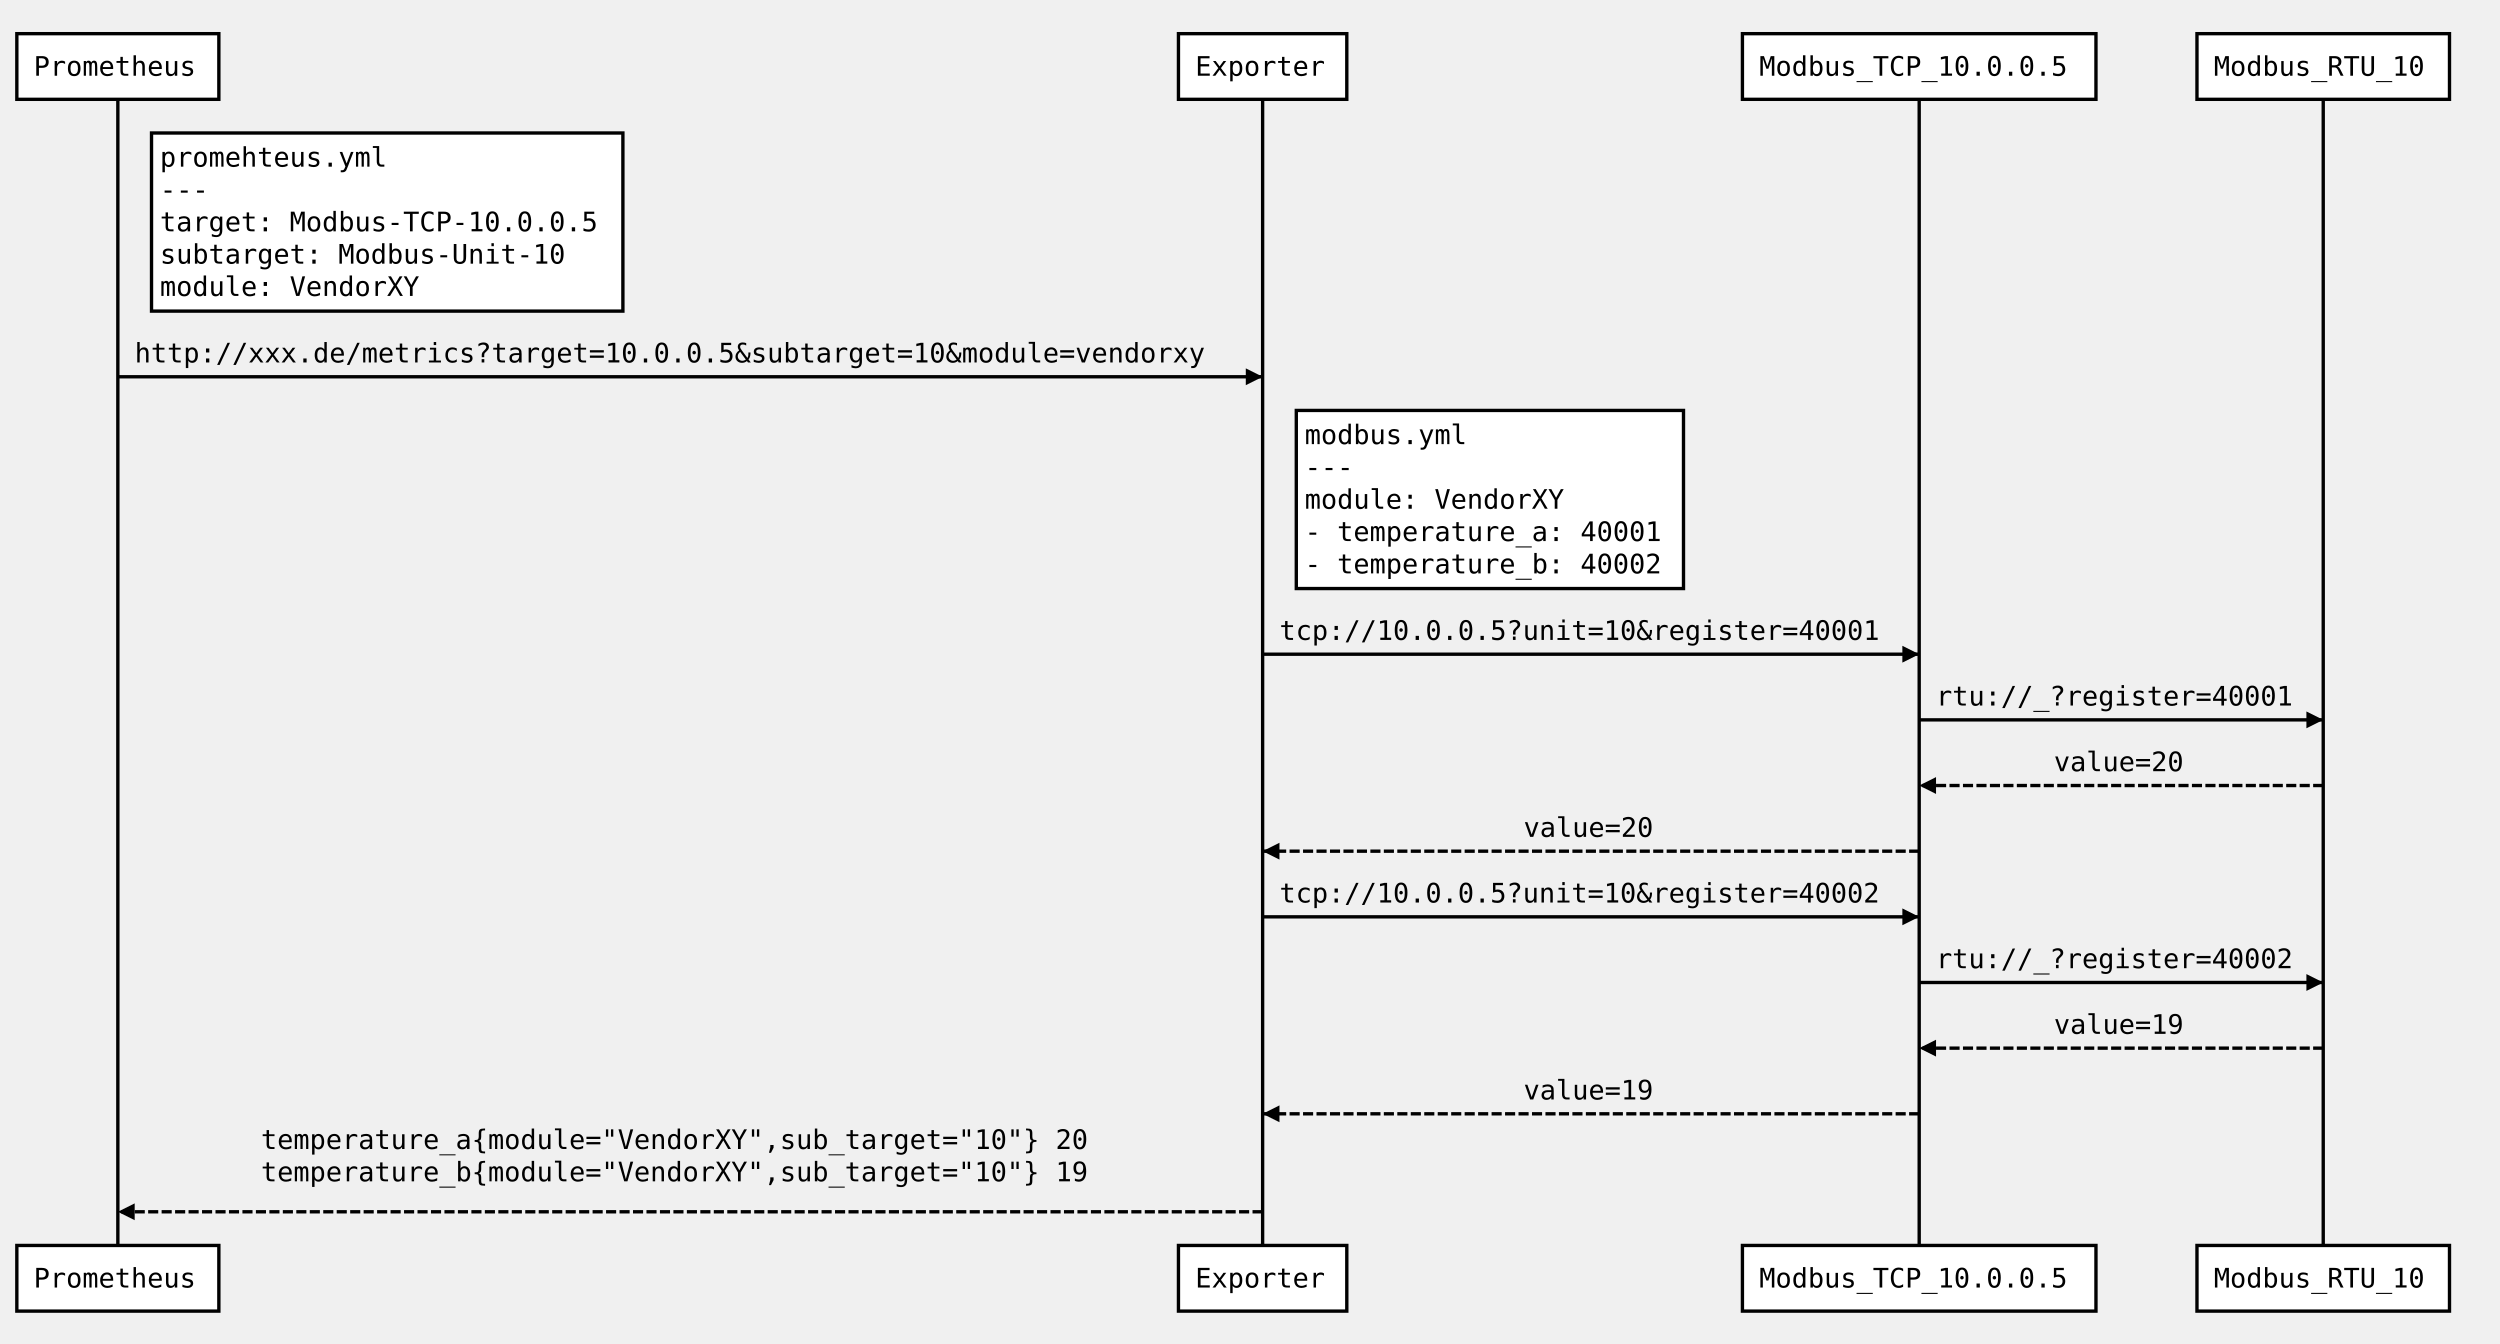
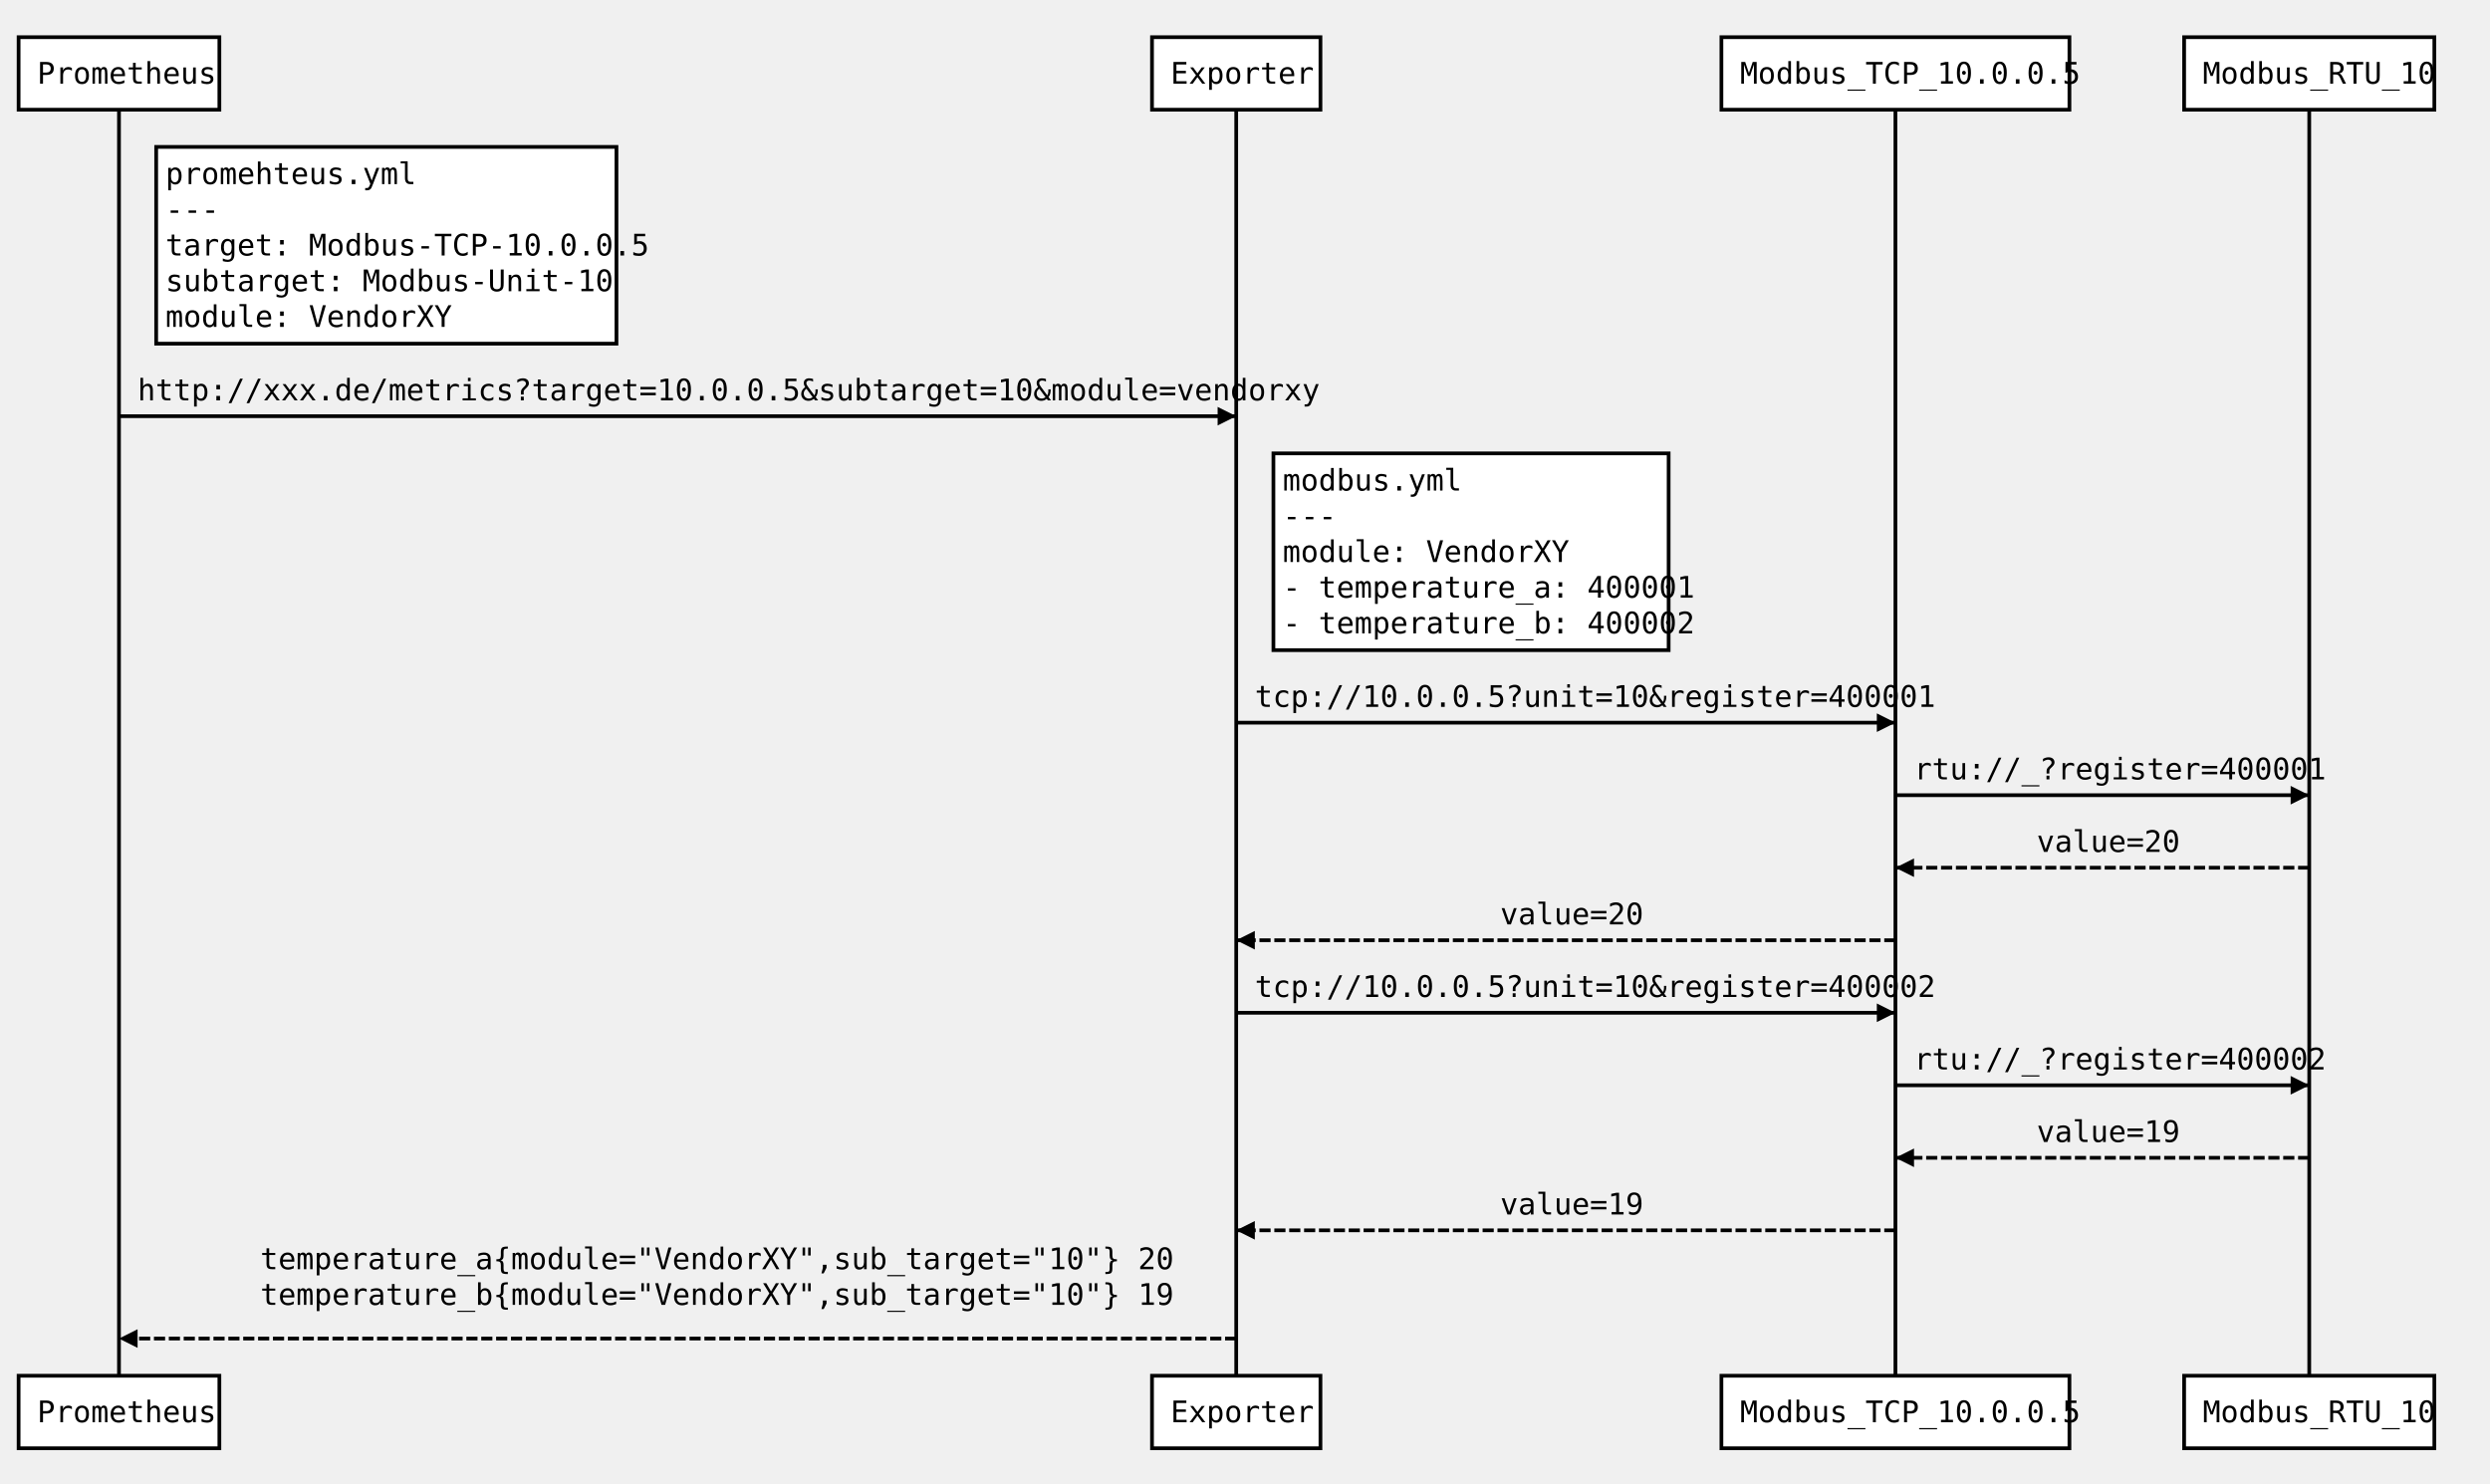
- <svg xmlns="http://www.w3.org/2000/svg" width="1485" height="798">
+ <svg xmlns="http://www.w3.org/2000/svg" width="1339" height="798" style="background-color:gray">
  <source>Note right of Prometheus: promehteus.yml \n --- \n target: Modbus-TCP-10.0.0.5 \n subtarget: Modbus-Unit-10 \n module: VendorXY
Prometheus-&gt;Exporter: http://xxx.de/metrics?target=10.0.0.5&amp;subtarget=10&amp;module=vendorxy
- Note right of Exporter: modbus.yml \n --- \n module: VendorXY \n - temperature_a: 40001 \n - temperature_b: 40002
+ Note right of Exporter: modbus.yml \n --- \n module: VendorXY \n - temperature_a: 400001 \n - temperature_b: 400002

- Exporter-&gt;Modbus_TCP_10.0.0.5: tcp://10.0.0.5?unit=10&amp;register=40001
- Modbus_TCP_10.0.0.5-&gt;Modbus_RTU_10: rtu://_?register=40001
+ Exporter-&gt;Modbus_TCP_10.0.0.5: tcp://10.0.0.5?unit=10&amp;register=400001
+ Modbus_TCP_10.0.0.5-&gt;Modbus_RTU_10: rtu://_?register=400001
Modbus_RTU_10--&gt;Modbus_TCP_10.0.0.5: value=20
Modbus_TCP_10.0.0.5--&gt;Exporter: value=20

- Exporter-&gt;Modbus_TCP_10.0.0.5: tcp://10.0.0.5?unit=10&amp;register=40002
- Modbus_TCP_10.0.0.5-&gt;Modbus_RTU_10: rtu://_?register=40002
+ Exporter-&gt;Modbus_TCP_10.0.0.5: tcp://10.0.0.5?unit=10&amp;register=400002
+ Modbus_TCP_10.0.0.5-&gt;Modbus_RTU_10: rtu://_?register=400002
Modbus_RTU_10--&gt;Modbus_TCP_10.0.0.5: value=19
Modbus_TCP_10.0.0.5--&gt;Exporter: value=19

Exporter--&gt;Prometheus:temperature_a{module="VendorXY",sub_target="10"} 20 \ntemperature_b{module="VendorXY",sub_target="10"} 19
</source>
  <defs>
    <marker viewBox="0 0 5 5" markerWidth="5" markerHeight="5" orient="auto" refX="5" refY="2.5" id="markerArrowBlock">
      <path d="M 0 0 L 5 2.5 L 0 5 z" />
    </marker>
    <marker viewBox="0 0 9.6 16" markerWidth="4" markerHeight="16" orient="auto" refX="9.6" refY="8" id="markerArrowOpen">
      <path d="M 9.6,8 1.92,16 0,13.7 5.76,8 0,2.286 1.92,0 9.6,8 z" />
    </marker>
  </defs>
  <g class="title" />
  <g class="actor">
-     <rect x="10" y="20" width="120" height="39" style="stroke-width: 2;" stroke="#000000" fill="#ffffff" />
-     <text x="20" y="45" style="font-size: 16px; font-family: Andale Mono, monospace;">
+     <rect x="10" y="20" width="107.969" height="39" stroke="#000000" fill="#ffffff" style="stroke-width: 2;" />
+     <text x="20" y="45" style="font-size: 16px; font-family: &quot;Andale Mono&quot;, monospace;">
      <tspan x="20">Prometheus</tspan>
    </text>
  </g>
  <g class="actor">
-     <rect x="10" y="739.8" width="120" height="39" style="stroke-width: 2;" stroke="#000000" fill="#ffffff" />
-     <text x="20" y="764.8" style="font-size: 16px; font-family: Andale Mono, monospace;">
+     <rect x="10" y="739.828" width="107.969" height="39" stroke="#000000" fill="#ffffff" style="stroke-width: 2;" />
+     <text x="20" y="764.828" style="font-size: 16px; font-family: &quot;Andale Mono&quot;, monospace;">
      <tspan x="20">Prometheus</tspan>
    </text>
  </g>
-   <line x1="70" x2="70" y1="59" y2="739.8" style="stroke-width: 2;" stroke="#000000" fill="none" />
+   <line x1="63.984" x2="63.984" y1="59" y2="739.828" stroke="#000000" fill="none" style="stroke-width: 2;" />
  <g class="actor">
-     <rect x="700" y="20" width="100" height="39" style="stroke-width: 2;" stroke="#000000" fill="#ffffff" />
-     <text x="710" y="45" style="font-size: 16px; font-family: Andale Mono, monospace;">
-       <tspan x="710">Exporter</tspan>
+     <rect x="619.492" y="20" width="90.578" height="39" stroke="#000000" fill="#ffffff" style="stroke-width: 2;" />
+     <text x="629.492" y="45" style="font-size: 16px; font-family: &quot;Andale Mono&quot;, monospace;">
+       <tspan x="629.492">Exporter</tspan>
    </text>
  </g>
  <g class="actor">
-     <rect x="700" y="739.8" width="100" height="39" style="stroke-width: 2;" stroke="#000000" fill="#ffffff" />
-     <text x="710" y="764.8" style="font-size: 16px; font-family: Andale Mono, monospace;">
-       <tspan x="710">Exporter</tspan>
+     <rect x="619.492" y="739.828" width="90.578" height="39" stroke="#000000" fill="#ffffff" style="stroke-width: 2;" />
+     <text x="629.492" y="764.828" style="font-size: 16px; font-family: &quot;Andale Mono&quot;, monospace;">
+       <tspan x="629.492">Exporter</tspan>
    </text>
  </g>
-   <line x1="750" x2="750" y1="59" y2="739.8" style="stroke-width: 2;" stroke="#000000" fill="none" />
+   <line x1="664.781" x2="664.781" y1="59" y2="739.828" stroke="#000000" fill="none" style="stroke-width: 2;" />
  <g class="actor">
-     <rect x="1035" y="20" width="210" height="39" style="stroke-width: 2;" stroke="#000000" fill="#ffffff" />
-     <text x="1045" y="45" style="font-size: 16px; font-family: Andale Mono, monospace;">
-       <tspan x="1045">Modbus_TCP_10.0.0.5</tspan>
+     <rect x="925.695" y="20" width="187.141" height="39" stroke="#000000" fill="#ffffff" style="stroke-width: 2;" />
+     <text x="935.695" y="45" style="font-size: 16px; font-family: &quot;Andale Mono&quot;, monospace;">
+       <tspan x="935.695">Modbus_TCP_10.0.0.5</tspan>
    </text>
  </g>
  <g class="actor">
-     <rect x="1035" y="739.8" width="210" height="39" style="stroke-width: 2;" stroke="#000000" fill="#ffffff" />
-     <text x="1045" y="764.8" style="font-size: 16px; font-family: Andale Mono, monospace;">
-       <tspan x="1045">Modbus_TCP_10.0.0.5</tspan>
+     <rect x="925.695" y="739.828" width="187.141" height="39" stroke="#000000" fill="#ffffff" style="stroke-width: 2;" />
+     <text x="935.695" y="764.828" style="font-size: 16px; font-family: &quot;Andale Mono&quot;, monospace;">
+       <tspan x="935.695">Modbus_TCP_10.0.0.5</tspan>
    </text>
  </g>
-   <line x1="1140" x2="1140" y1="59" y2="739.8" style="stroke-width: 2;" stroke="#000000" fill="none" />
+   <line x1="1019.266" x2="1019.266" y1="59" y2="739.828" stroke="#000000" fill="none" style="stroke-width: 2;" />
  <g class="actor">
-     <rect x="1305" y="20" width="150" height="39" style="stroke-width: 2;" stroke="#000000" fill="#ffffff" />
-     <text x="1315" y="45" style="font-size: 16px; font-family: Andale Mono, monospace;">
-       <tspan x="1315">Modbus_RTU_10</tspan>
+     <rect x="1174.516" y="20" width="134.562" height="39" stroke="#000000" fill="#ffffff" style="stroke-width: 2;" />
+     <text x="1184.516" y="45" style="font-size: 16px; font-family: &quot;Andale Mono&quot;, monospace;">
+       <tspan x="1184.516">Modbus_RTU_10</tspan>
    </text>
  </g>
  <g class="actor">
-     <rect x="1305" y="739.8" width="150" height="39" style="stroke-width: 2;" stroke="#000000" fill="#ffffff" />
-     <text x="1315" y="764.8" style="font-size: 16px; font-family: Andale Mono, monospace;">
-       <tspan x="1315">Modbus_RTU_10</tspan>
+     <rect x="1174.516" y="739.828" width="134.562" height="39" stroke="#000000" fill="#ffffff" style="stroke-width: 2;" />
+     <text x="1184.516" y="764.828" style="font-size: 16px; font-family: &quot;Andale Mono&quot;, monospace;">
+       <tspan x="1184.516">Modbus_RTU_10</tspan>
    </text>
  </g>
-   <line x1="1380" x2="1380" y1="59" y2="739.8" style="stroke-width: 2;" stroke="#000000" fill="none" />
+   <line x1="1241.797" x2="1241.797" y1="59" y2="739.828" stroke="#000000" fill="none" style="stroke-width: 2;" />
  <g class="note">
-     <rect x="90" y="79" width="280" height="105.8" style="stroke-width: 2;" stroke="#000000" fill="#ffffff" />
-     <text x="95" y="99" style="font-size: 16px; font-family: Andale Mono, monospace;">
-       <tspan x="95">promehteus.yml</tspan>
-       <tspan dy="1.2em" x="95">---</tspan>
-       <tspan dy="1.2em" x="95">target: Modbus-TCP-10.0.0.5</tspan>
-       <tspan dy="1.2em" x="95">subtarget: Modbus-Unit-10</tspan>
-       <tspan dy="1.2em" x="95">module: VendorXY</tspan>
+     <rect x="83.984" y="79" width="247.516" height="105.812" stroke="#000000" fill="#ffffff" style="stroke-width: 2;" />
+     <text x="88.984" y="99" style="font-size: 16px; font-family: &quot;Andale Mono&quot;, monospace;">
+       <tspan x="88.984">promehteus.yml</tspan>
+       <tspan dy="1.2em" x="88.984">---</tspan>
+       <tspan dy="1.2em" x="88.984">target: Modbus-TCP-10.0.0.5</tspan>
+       <tspan dy="1.2em" x="88.984">subtarget: Modbus-Unit-10</tspan>
+       <tspan dy="1.2em" x="88.984">module: VendorXY</tspan>
    </text>
  </g>
  <g class="signal">
-     <text x="80" y="215.3" style="font-size: 16px; font-family: Andale Mono, monospace;">
-       <tspan x="80">http://xxx.de/metrics?target=10.0.0.5&amp;subtarget=10&amp;module=vendorxy</tspan>
+     <text x="73.984" y="215.312" style="font-size: 16px; font-family: &quot;Andale Mono&quot;, monospace;">
+       <tspan x="73.984">http://xxx.de/metrics?target=10.0.0.5&amp;subtarget=10&amp;module=vendorxy</tspan>
    </text>
-     <line x1="70" x2="750" y1="223.8" y2="223.8" style="stroke-width: 2; marker-end: url(&quot;#markerArrowBlock&quot;);" stroke="#000000" fill="none" />
+     <line x1="63.984" x2="664.781" y1="223.812" y2="223.812" stroke="#000000" fill="none" style="stroke-width: 2; marker-end: url(&quot;#markerArrowBlock&quot;);" />
  </g>
  <g class="note">
-     <rect x="770" y="243.8" width="230" height="105.8" style="stroke-width: 2;" stroke="#000000" fill="#ffffff" />
-     <text x="775" y="263.8" style="font-size: 16px; font-family: Andale Mono, monospace;">
-       <tspan x="775">modbus.yml</tspan>
-       <tspan dy="1.2em" x="775">---</tspan>
-       <tspan dy="1.2em" x="775">module: VendorXY</tspan>
-       <tspan dy="1.2em" x="775">- temperature_a: 40001</tspan>
-       <tspan dy="1.2em" x="775">- temperature_b: 40002</tspan>
+     <rect x="684.781" y="243.812" width="212.531" height="105.812" stroke="#000000" fill="#ffffff" style="stroke-width: 2;" />
+     <text x="689.781" y="263.812" style="font-size: 16px; font-family: &quot;Andale Mono&quot;, monospace;">
+       <tspan x="689.781">modbus.yml</tspan>
+       <tspan dy="1.2em" x="689.781">---</tspan>
+       <tspan dy="1.2em" x="689.781">module: VendorXY</tspan>
+       <tspan dy="1.2em" x="689.781">- temperature_a: 400001</tspan>
+       <tspan dy="1.2em" x="689.781">- temperature_b: 400002</tspan>
    </text>
  </g>
  <g class="signal">
-     <text x="760" y="380.1" style="font-size: 16px; font-family: Andale Mono, monospace;">
-       <tspan x="760">tcp://10.0.0.5?unit=10&amp;register=40001</tspan>
+     <text x="674.781" y="380.125" style="font-size: 16px; font-family: &quot;Andale Mono&quot;, monospace;">
+       <tspan x="674.781">tcp://10.0.0.5?unit=10&amp;register=400001</tspan>
    </text>
-     <line x1="750" x2="1140" y1="388.6" y2="388.6" style="stroke-width: 2; marker-end: url(&quot;#markerArrowBlock&quot;);" stroke="#000000" fill="none" />
+     <line x1="664.781" x2="1019.266" y1="388.625" y2="388.625" stroke="#000000" fill="none" style="stroke-width: 2; marker-end: url(&quot;#markerArrowBlock&quot;);" />
  </g>
  <g class="signal">
-     <text x="1150" y="419.1" style="font-size: 16px; font-family: Andale Mono, monospace;">
-       <tspan x="1150">rtu://_?register=40001</tspan>
+     <text x="1029.266" y="419.125" style="font-size: 16px; font-family: &quot;Andale Mono&quot;, monospace;">
+       <tspan x="1029.266">rtu://_?register=400001</tspan>
    </text>
-     <line x1="1140" x2="1380" y1="427.6" y2="427.6" style="stroke-width: 2; marker-end: url(&quot;#markerArrowBlock&quot;);" stroke="#000000" fill="none" />
+     <line x1="1019.266" x2="1241.797" y1="427.625" y2="427.625" stroke="#000000" fill="none" style="stroke-width: 2; marker-end: url(&quot;#markerArrowBlock&quot;);" />
  </g>
  <g class="signal">
-     <text x="1220" y="458.1" style="font-size: 16px; font-family: Andale Mono, monospace;">
-       <tspan x="1220">value=20</tspan>
+     <text x="1095.242" y="458.125" style="font-size: 16px; font-family: &quot;Andale Mono&quot;, monospace;">
+       <tspan x="1095.242">value=20</tspan>
    </text>
-     <line x1="1380" x2="1140" y1="466.6" y2="466.6" style="stroke-width: 2; stroke-dasharray: 6, 2; marker-end: url(&quot;#markerArrowBlock&quot;);" stroke="#000000" fill="none" />
+     <line x1="1241.797" x2="1019.266" y1="466.625" y2="466.625" stroke="#000000" fill="none" style="stroke-width: 2; stroke-dasharray: 6, 2; marker-end: url(&quot;#markerArrowBlock&quot;);" />
  </g>
  <g class="signal">
-     <text x="905" y="497.1" style="font-size: 16px; font-family: Andale Mono, monospace;">
-       <tspan x="905">value=20</tspan>
+     <text x="806.734" y="497.125" style="font-size: 16px; font-family: &quot;Andale Mono&quot;, monospace;">
+       <tspan x="806.734">value=20</tspan>
    </text>
-     <line x1="1140" x2="750" y1="505.6" y2="505.6" style="stroke-width: 2; stroke-dasharray: 6, 2; marker-end: url(&quot;#markerArrowBlock&quot;);" stroke="#000000" fill="none" />
+     <line x1="1019.266" x2="664.781" y1="505.625" y2="505.625" stroke="#000000" fill="none" style="stroke-width: 2; stroke-dasharray: 6, 2; marker-end: url(&quot;#markerArrowBlock&quot;);" />
  </g>
  <g class="signal">
-     <text x="760" y="536.1" style="font-size: 16px; font-family: Andale Mono, monospace;">
-       <tspan x="760">tcp://10.0.0.5?unit=10&amp;register=40002</tspan>
+     <text x="674.781" y="536.125" style="font-size: 16px; font-family: &quot;Andale Mono&quot;, monospace;">
+       <tspan x="674.781">tcp://10.0.0.5?unit=10&amp;register=400002</tspan>
    </text>
-     <line x1="750" x2="1140" y1="544.6" y2="544.6" style="stroke-width: 2; marker-end: url(&quot;#markerArrowBlock&quot;);" stroke="#000000" fill="none" />
+     <line x1="664.781" x2="1019.266" y1="544.625" y2="544.625" stroke="#000000" fill="none" style="stroke-width: 2; marker-end: url(&quot;#markerArrowBlock&quot;);" />
  </g>
  <g class="signal">
-     <text x="1150" y="575.1" style="font-size: 16px; font-family: Andale Mono, monospace;">
-       <tspan x="1150">rtu://_?register=40002</tspan>
+     <text x="1029.266" y="575.125" style="font-size: 16px; font-family: &quot;Andale Mono&quot;, monospace;">
+       <tspan x="1029.266">rtu://_?register=400002</tspan>
    </text>
-     <line x1="1140" x2="1380" y1="583.6" y2="583.6" style="stroke-width: 2; marker-end: url(&quot;#markerArrowBlock&quot;);" stroke="#000000" fill="none" />
+     <line x1="1019.266" x2="1241.797" y1="583.625" y2="583.625" stroke="#000000" fill="none" style="stroke-width: 2; marker-end: url(&quot;#markerArrowBlock&quot;);" />
  </g>
  <g class="signal">
-     <text x="1220" y="614.1" style="font-size: 16px; font-family: Andale Mono, monospace;">
-       <tspan x="1220">value=19</tspan>
+     <text x="1095.242" y="614.125" style="font-size: 16px; font-family: &quot;Andale Mono&quot;, monospace;">
+       <tspan x="1095.242">value=19</tspan>
    </text>
-     <line x1="1380" x2="1140" y1="622.6" y2="622.6" style="stroke-width: 2; stroke-dasharray: 6, 2; marker-end: url(&quot;#markerArrowBlock&quot;);" stroke="#000000" fill="none" />
+     <line x1="1241.797" x2="1019.266" y1="622.625" y2="622.625" stroke="#000000" fill="none" style="stroke-width: 2; stroke-dasharray: 6, 2; marker-end: url(&quot;#markerArrowBlock&quot;);" />
  </g>
  <g class="signal">
-     <text x="905" y="653.1" style="font-size: 16px; font-family: Andale Mono, monospace;">
-       <tspan x="905">value=19</tspan>
+     <text x="806.734" y="653.125" style="font-size: 16px; font-family: &quot;Andale Mono&quot;, monospace;">
+       <tspan x="806.734">value=19</tspan>
    </text>
-     <line x1="1140" x2="750" y1="661.6" y2="661.6" style="stroke-width: 2; stroke-dasharray: 6, 2; marker-end: url(&quot;#markerArrowBlock&quot;);" stroke="#000000" fill="none" />
+     <line x1="1019.266" x2="664.781" y1="661.625" y2="661.625" stroke="#000000" fill="none" style="stroke-width: 2; stroke-dasharray: 6, 2; marker-end: url(&quot;#markerArrowBlock&quot;);" />
  </g>
  <g class="signal">
-     <text x="155" y="682.5" style="font-size: 16px; font-family: Andale Mono, monospace;">
-       <tspan x="155">temperature_a{module="VendorXY",sub_target="10"} 20</tspan>
-       <tspan dy="1.2em" x="155">temperature_b{module="VendorXY",sub_target="10"} 19</tspan>
+     <text x="139.961" y="682.523" style="font-size: 16px; font-family: &quot;Andale Mono&quot;, monospace;">
+       <tspan x="139.961">temperature_a{module="VendorXY",sub_target="10"} 20</tspan>
+       <tspan dy="1.2em" x="139.961">temperature_b{module="VendorXY",sub_target="10"} 19</tspan>
    </text>
-     <line x1="750" x2="70" y1="719.8" y2="719.8" style="stroke-width: 2; stroke-dasharray: 6, 2; marker-end: url(&quot;#markerArrowBlock&quot;);" stroke="#000000" fill="none" />
+     <line x1="664.781" x2="63.984" y1="719.828" y2="719.828" stroke="#000000" fill="none" style="stroke-width: 2; stroke-dasharray: 6, 2; marker-end: url(&quot;#markerArrowBlock&quot;);" />
  </g>
</svg>
